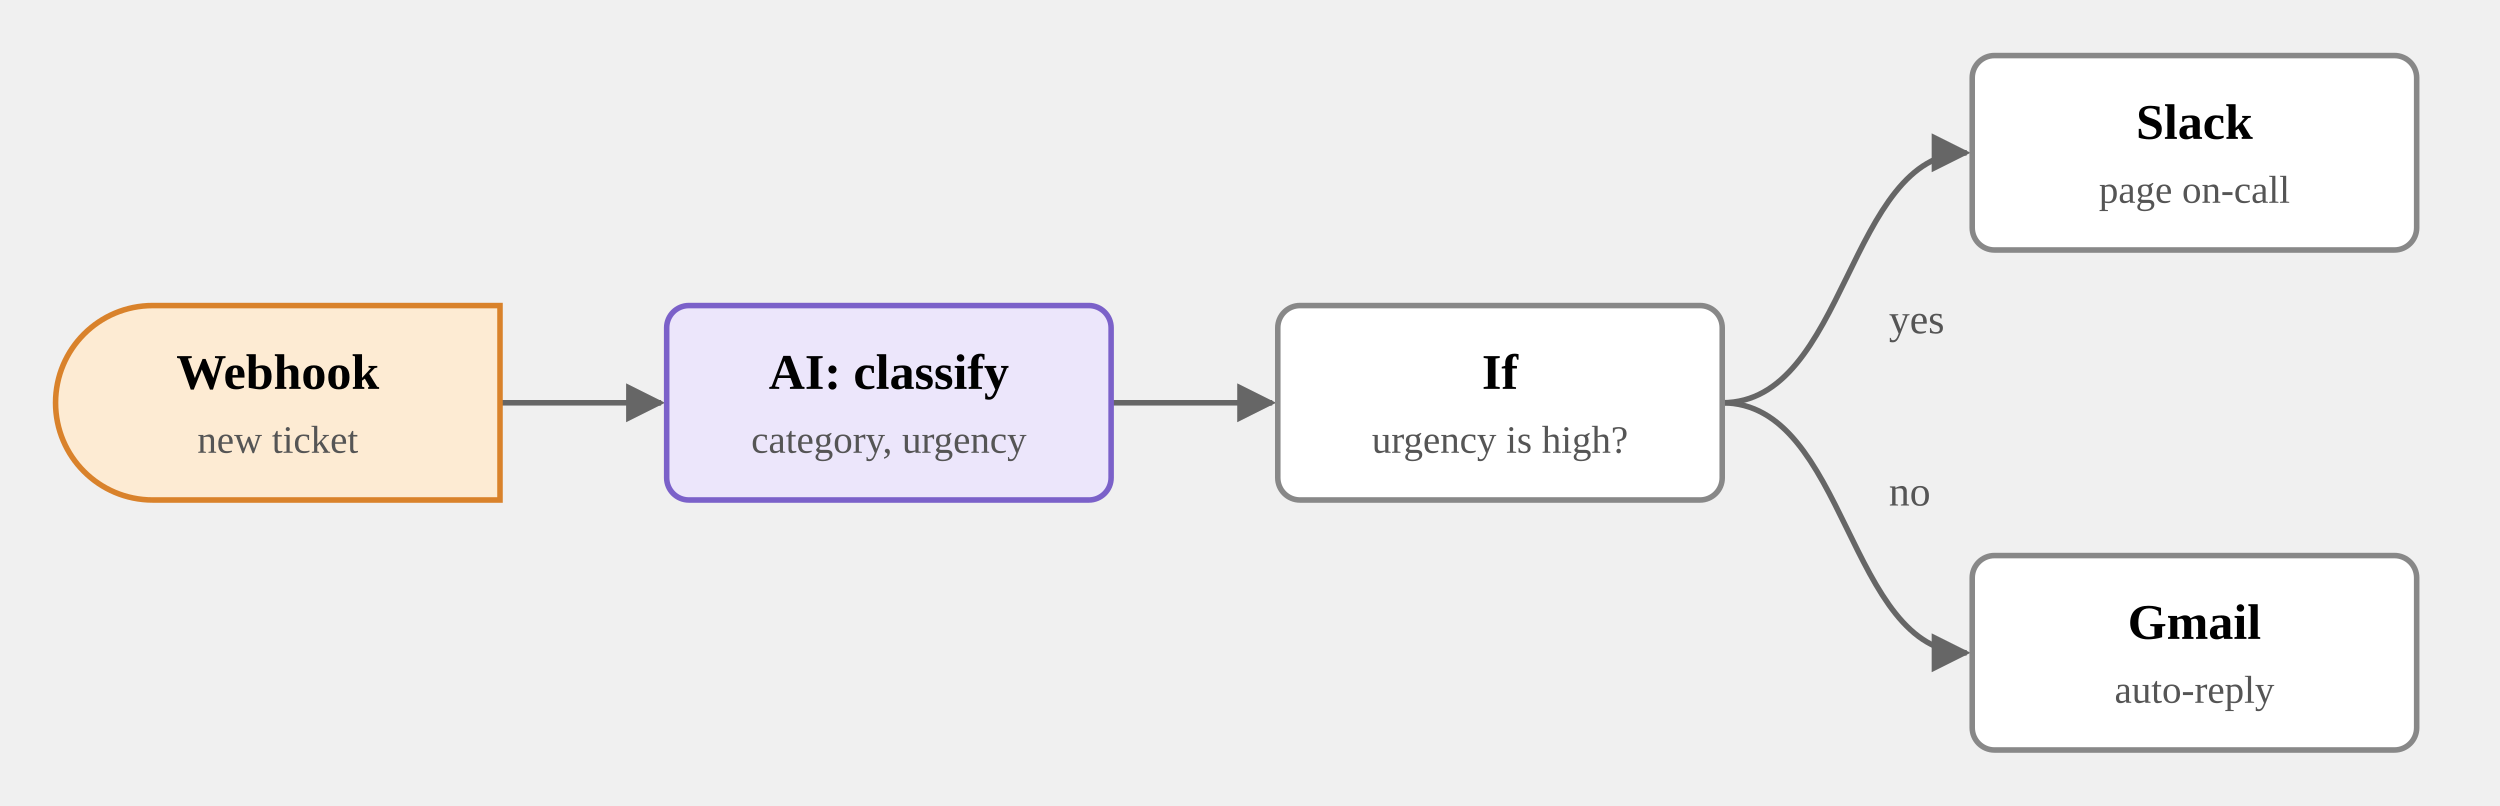
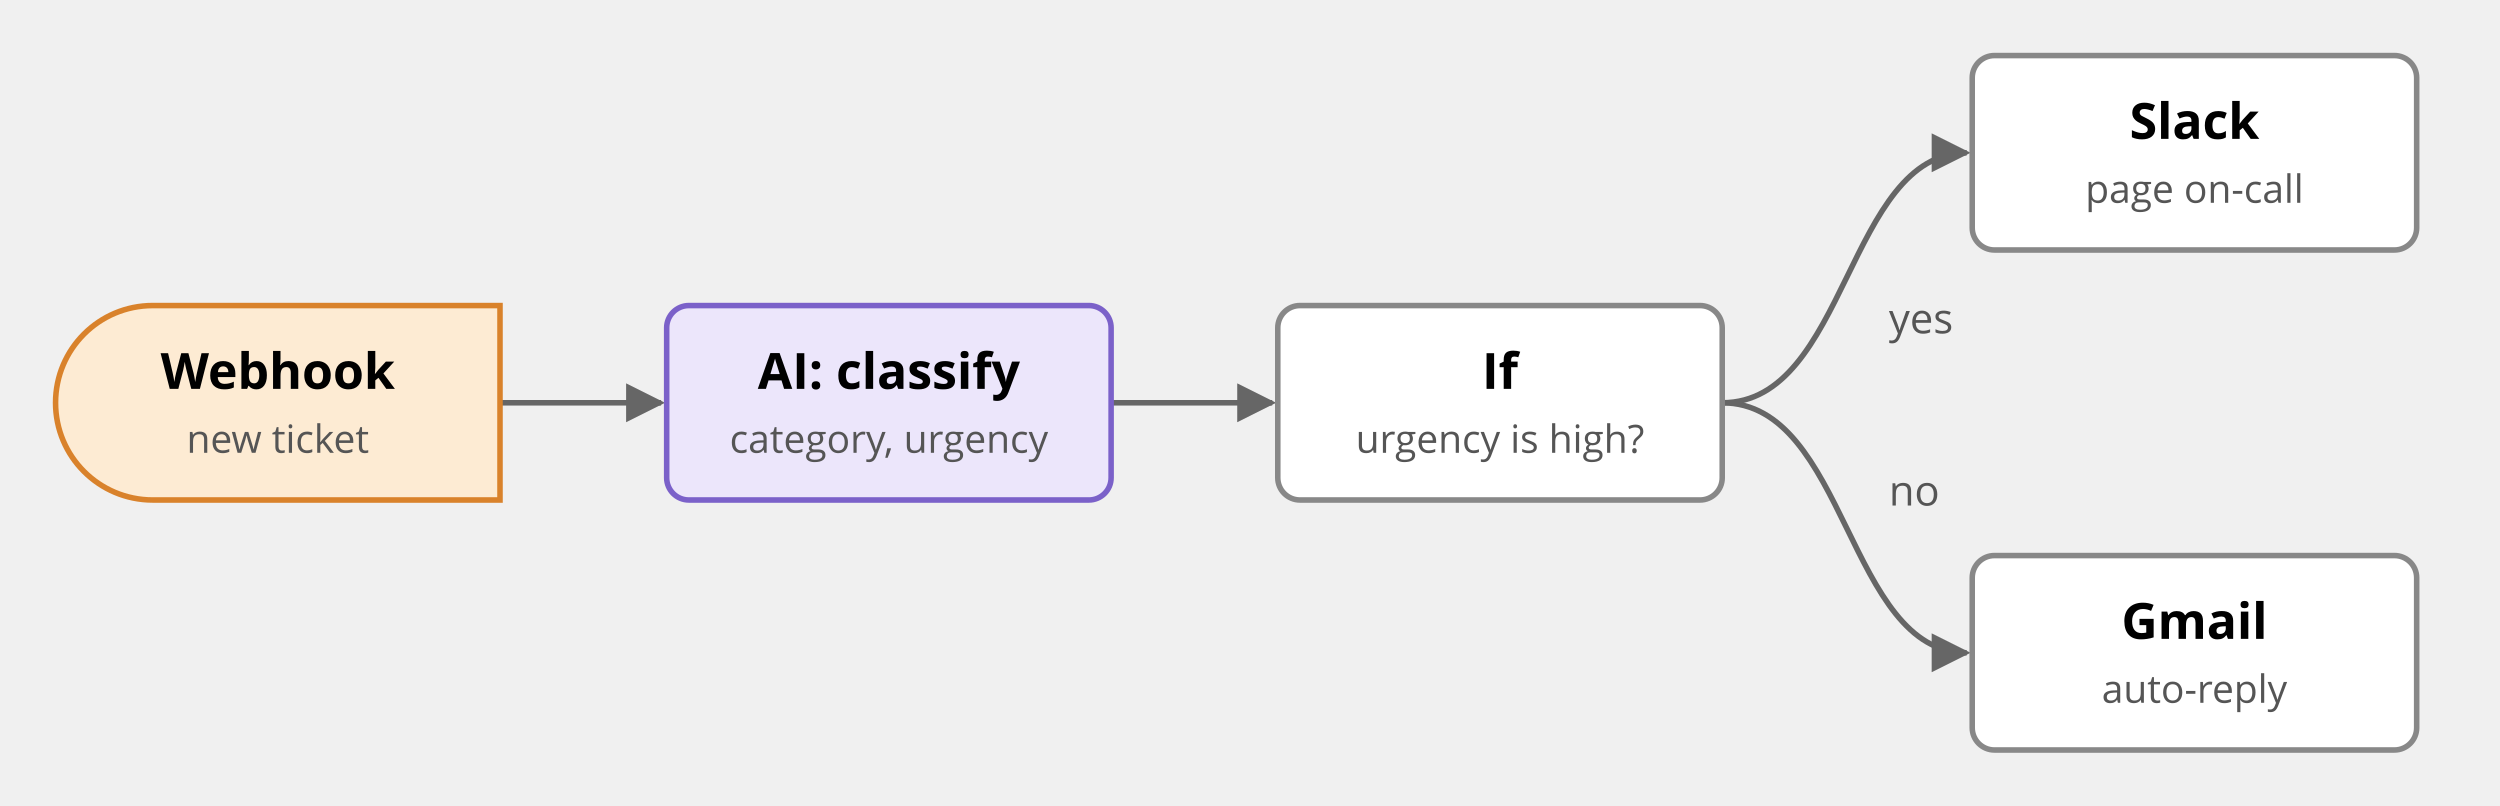
- <svg viewBox="0 0 900 290" width="100%" role="img" aria-label="Webhook, then AI classify, then If urgent: yes goes to Slack, no goes to Gmail" style="font-family: inherit; max-height: 290px;">
+ <svg xmlns="http://www.w3.org/2000/svg" viewBox="0 0 900 290" width="900" height="290" font-family="'Open Sans', sans-serif">
  <defs>
    <marker id="n8n-arrow" viewBox="0 0 10 10" refX="9" refY="5" markerWidth="7" markerHeight="7" orient="auto-start-reverse">
      <path d="M0,0 L10,5 L0,10 z" fill="#666" />
    </marker>
  </defs>
  <g fill="none" stroke="#666" stroke-width="2" marker-end="url(#n8n-arrow)">
    <path d="M180,145 L238,145" />
    <path d="M400,145 L458,145" />
    <path d="M620,145 C665,145 665,55 708,55" />
    <path d="M620,145 C665,145 665,235 708,235" />
  </g>
  <g font-size="15" fill="#555">
    <text x="680" y="120">yes</text>
    <text x="680" y="182">no</text>
  </g>
  <g font-size="18" text-anchor="middle">
    <path d="M55,110 L180,110 L180,180 L55,180 A35,35 0 0 1 55,110 z" fill="#fdebd3" stroke="#d9822b" stroke-width="2" />
    <text x="100" y="140" font-weight="bold">Webhook</text>
    <text x="100" y="163" font-size="14" fill="#555">new ticket</text>
    <rect x="240" y="110" width="160" height="70" rx="8" fill="#ece6fb" stroke="#7b61c9" stroke-width="2" />
    <text x="320" y="140" font-weight="bold">AI: classify</text>
    <text x="320" y="163" font-size="14" fill="#555">category, urgency</text>
    <rect x="460" y="110" width="160" height="70" rx="8" fill="#fff" stroke="#888" stroke-width="2" />
    <text x="540" y="140" font-weight="bold">If</text>
    <text x="540" y="163" font-size="14" fill="#555">urgency is high?</text>
    <rect x="710" y="20" width="160" height="70" rx="8" fill="#fff" stroke="#888" stroke-width="2" />
    <text x="790" y="50" font-weight="bold">Slack</text>
    <text x="790" y="73" font-size="14" fill="#555">page on-call</text>
    <rect x="710" y="200" width="160" height="70" rx="8" fill="#fff" stroke="#888" stroke-width="2" />
    <text x="790" y="230" font-weight="bold">Gmail</text>
    <text x="790" y="253" font-size="14" fill="#555">auto-reply</text>
  </g>
</svg>
